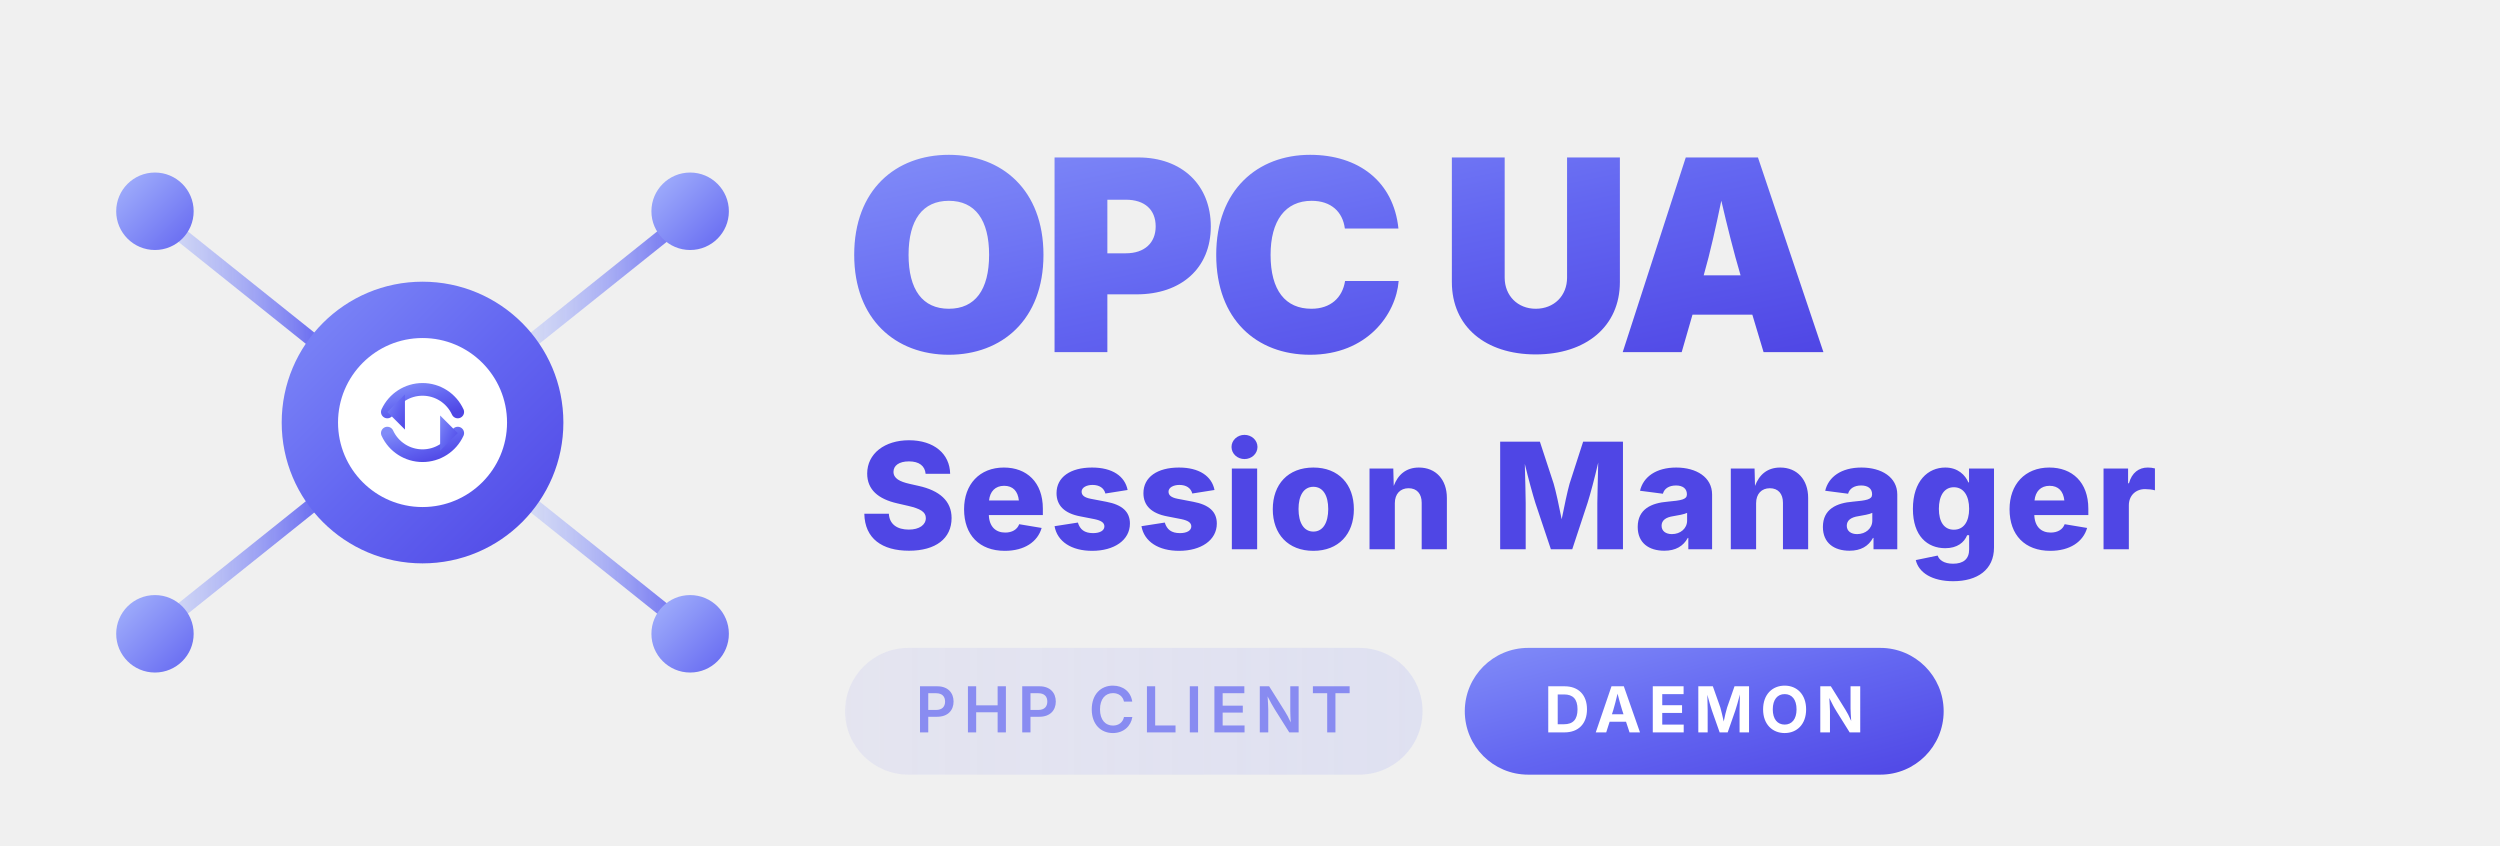
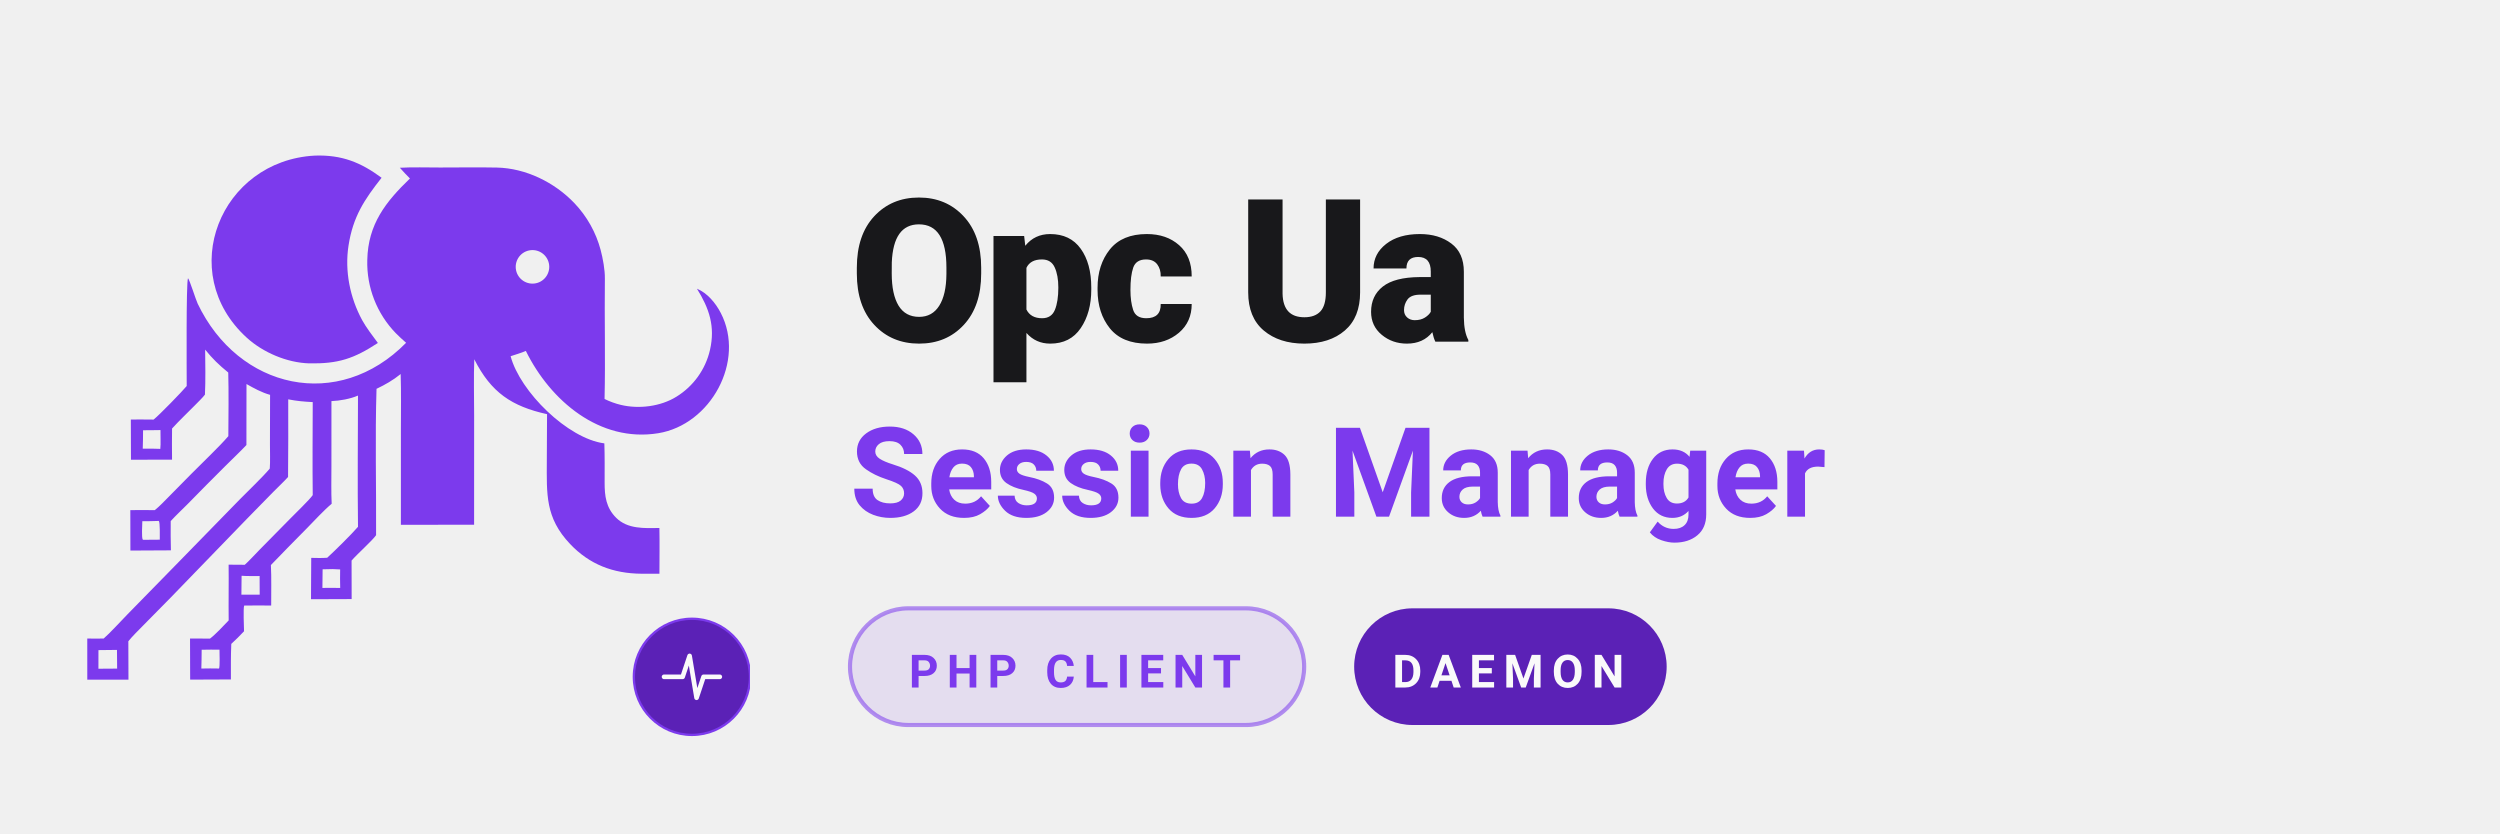
- <svg xmlns="http://www.w3.org/2000/svg" viewBox="0 0 355 120" width="355" height="120">
-   <defs>
-     <linearGradient id="brand" x1="0%" y1="0%" x2="100%" y2="100%">
-       <stop offset="0%" stop-color="#818CF8" />
-       <stop offset="50%" stop-color="#6366F1" />
-       <stop offset="100%" stop-color="#4F46E5" />
-     </linearGradient>
-     <linearGradient id="node" x1="0%" y1="0%" x2="100%" y2="100%">
-       <stop offset="0%" stop-color="#A5B4FC" />
-       <stop offset="100%" stop-color="#6366F1" />
-     </linearGradient>
-     <linearGradient id="line" x1="0%" y1="0%" x2="100%" y2="0%">
-       <stop offset="0%" stop-color="#A5B4FC" stop-opacity="0.4" />
-       <stop offset="100%" stop-color="#6366F1" stop-opacity="0.9" />
-     </linearGradient>
-     <linearGradient id="badge1" x1="0%" y1="0%" x2="100%" y2="0%">
-       <stop offset="0%" stop-color="#6366F1" stop-opacity="0.08" />
-       <stop offset="100%" stop-color="#818CF8" stop-opacity="0.15" />
-     </linearGradient>
-   </defs>
-   <g transform="translate(16, 16)">
-     <line x1="60" y1="32" x2="80" y2="16" stroke="url(#line)" stroke-width="2" stroke-linecap="round" />
-     <line x1="60" y1="56" x2="80" y2="72" stroke="url(#line)" stroke-width="2" stroke-linecap="round" />
-     <line x1="28" y1="32" x2="8" y2="16" stroke="url(#line)" stroke-width="2" stroke-linecap="round" />
-     <line x1="28" y1="56" x2="8" y2="72" stroke="url(#line)" stroke-width="2" stroke-linecap="round" />
-     <circle cx="44" cy="44" r="20" fill="url(#brand)" />
-     <circle cx="44" cy="44" r="12" fill="white" />
-     <circle cx="82" cy="14" r="5.5" fill="url(#node)" />
-     <circle cx="82" cy="74" r="5.5" fill="url(#node)" />
-     <circle cx="6" cy="14" r="5.5" fill="url(#node)" />
-     <circle cx="6" cy="74" r="5.5" fill="url(#node)" />
-     <path d="M 49 42.5 A 5.5 5.5 0 0 0 39 42.5" fill="none" stroke="url(#brand)" stroke-width="1.8" stroke-linecap="round" />
-     <path d="M 39 42.5 L 41.5 40 L 41.5 45 Z" fill="url(#brand)" />
-     <path d="M 39 45.5 A 5.5 5.5 0 0 0 49 45.5" fill="none" stroke="url(#brand)" stroke-width="1.8" stroke-linecap="round" />
-     <path d="M 49 45.5 L 46.5 43 L 46.5 48 Z" fill="url(#brand)" />
+ <svg xmlns="http://www.w3.org/2000/svg" width="600" height="200" viewBox="0 0 600 200">
+   <svg x="20" y="20" width="160" height="160" viewBox="236 229 574 574">
+     <defs>
+       <mask id="cutouts" maskUnits="userSpaceOnUse" x="236" y="229" width="574" height="574">
+         <rect x="236" y="229" width="574" height="574" fill="white" />
+         <path fill="black" d="M619.618 372.914C627.415 371.2 635.123 376.141 636.822 383.941C638.521 391.742 633.565 399.441 625.761 401.124C617.978 402.803 610.306 397.864 608.612 390.085C606.918 382.305 611.842 374.623 619.618 372.914Z" />
+         <path fill="black" d="M249.02 717.001L264.969 716.824L265.105 732.919L248.992 733.027C249.066 727.737 249.012 722.304 249.02 717.001Z" />
+         <path fill="black" d="M337.884 716.685C342.891 716.534 348.206 716.604 353.238 716.586C353.258 719.136 353.693 731.506 352.834 732.844C347.76 732.736 342.685 732.743 337.612 732.866C337.842 727.777 337.79 721.858 337.884 716.685Z" />
+         <path fill="black" d="M372.261 652.986C376.872 653.36 383.045 653.203 387.774 653.214C387.735 658.522 387.82 663.963 387.845 669.283L372.098 669.284L372.261 652.986Z" />
+         <path fill="black" d="M450.732 647.235L457.119 647.532C456.932 652.779 457.088 658.203 457.162 663.466L449.213 663.39L441.844 663.451L442.02 647.421L450.732 647.235Z" />
+         <path fill="black" d="M300.999 605.764C302.133 607.16 301.801 619.237 301.826 621.916L287.516 622.03L287.125 621.79C286.069 620.116 286.714 608.775 286.791 606.033C291.528 606.039 296.265 605.949 300.999 605.764Z" />
+         <path fill="black" d="M287.424 527.696C292.289 527.738 297.534 527.595 302.424 527.544C302.318 532.34 302.801 539.208 302.272 543.727C297.452 543.436 292.025 543.552 287.154 543.55C287.392 538.451 287.375 532.831 287.424 527.696Z" />
+       </mask>
+     </defs>
+     <g mask="url(#cutouts)">
+       <path fill="#7C3AED" d="M508.526 301.692C518.464 301.076 532.852 301.47 543.15 301.479C559.15 301.493 576.102 301.178 592.027 301.521C616.978 302.057 641.774 314.259 658.886 332.24C669.629 343.543 677.366 357.359 681.391 372.424C683.345 379.859 685.141 389.46 685.047 397.177C684.628 431.614 685.585 466.356 684.773 500.768C689.267 502.994 693.995 504.709 698.871 505.882C714.32 509.575 733.022 507.292 746.635 498.821C761.265 489.825 771.676 475.337 775.537 458.601C780.198 438.288 774.866 422.727 764.318 405.826C773.348 409.586 780.413 418.171 784.839 426.715C806.298 468.138 776.167 522.962 730.927 530.269C680.586 538.4 638.086 502.236 617.005 459.401C613.579 460.934 607.617 462.713 603.889 463.946C612.006 494.435 653.006 534.884 684.599 538.999C684.969 550.017 684.848 561.627 684.829 572.764C684.809 584.385 686.04 594.362 694.762 603.061C704.582 612.854 718.911 612.049 731.993 611.86C732.252 624.738 732.034 638.295 732.02 651.223L716.508 651.227C692.146 651.023 671.844 643.287 655.076 625.609C633.584 602.951 635.008 582.577 635.058 554.254C635.053 540.788 635.118 527.321 635.253 513.855C604.758 507.056 587.046 495.2 572.605 466.584C572.005 481.468 572.482 500.011 572.482 515.117L572.456 609.023L509.406 609.127L509.428 527.211C509.438 511.474 509.734 494.922 509.22 479.296C502.637 484.646 496.043 488.383 488.44 492.018C487.135 532.584 488.3 577.153 488.056 618.047C484.779 622.767 472.039 634.04 466.954 639.905L467.022 673.059L432.021 673.186C432.01 661.314 432.077 649.442 432.22 637.571C436.993 637.674 441.203 637.809 445.983 637.47C452.572 631.466 466.738 617.475 472.484 610.843C472.004 573.483 472.435 535.268 472.481 497.834C465.802 500.725 456.872 502.334 449.625 502.604L449.603 559.033C449.598 569.155 449.324 581.016 449.819 591.003C443.541 596.143 434.432 606.006 428.497 612.069C418.085 622.554 407.75 633.117 397.495 643.756C398.076 654.998 397.69 667.223 397.746 678.606C390.098 678.512 382.321 678.598 374.662 678.615L374.447 678.803C373.635 680.787 374.245 697.429 374.364 700.77C370.6 704.844 367.427 707.87 363.393 711.632C362.943 721.949 363.044 731.935 363.058 742.259L327.978 742.404L327.868 707.011L345.06 707.082C349.619 703.703 357.027 695.707 361.139 691.434C360.933 675.451 361.293 659.497 361.086 643.432C365.693 643.407 370.385 643.492 375 643.53C378.926 640.009 383.844 634.532 387.727 630.602C396.633 621.675 405.483 612.691 414.276 603.653C417.882 599.961 431.187 587.095 433.512 583.544C433.193 557.059 433.46 529.999 433.506 503.471C425.54 503.011 420.225 502.603 412.409 501.089C412.504 523.373 412.457 545.658 412.268 567.943C408.693 571.894 403.62 576.664 399.738 580.588L376.832 603.98L311.001 671.98L287.32 695.994C283.466 699.928 278.083 705.176 274.754 709.372L274.862 742.446L239.401 742.436L239.389 707.008C244.101 707.144 248.816 707.145 253.529 707.011C258.447 702.855 269.044 691.272 274.048 686.159L317.58 641.676L370.639 587.298C377.859 579.913 390.428 568.017 396.522 560.705C396.998 555.202 396.658 545.661 396.673 539.762L396.787 497.209C389.692 495.268 382.843 491.503 376.476 487.894L376.416 540.427C370.869 546.323 364.047 552.707 358.229 558.523C347.333 569.364 336.515 580.283 325.774 591.278C320.843 596.25 315.988 600.716 311.233 605.902C311.133 614.301 311.189 622.7 311.403 631.097L276.531 631.277L276.46 596.471C283.399 596.331 290.566 596.449 297.524 596.485C301.39 593.432 306.181 588.336 309.782 584.709L329.056 565.168C338.421 555.646 352.671 542.29 360.849 532.791C360.94 515.742 361.251 494.762 360.773 478.005C352.646 471.362 347.428 466.332 340.885 458.282C341.022 470.381 341.295 485.04 340.708 497.011C338.883 499.5 334.27 503.946 332.02 506.25C325.503 512.927 318.657 519.271 312.393 526.208C312.276 535.155 312.272 544.102 312.381 553.049L277.007 553.056L276.899 518.45C283.34 518.356 290.026 518.475 296.486 518.507C300.985 515.058 321.443 493.992 325.005 489.614C325.02 479.545 324.439 400.774 326.105 396.771C327.43 397.934 332.831 415.296 334.42 418.631C369.606 492.484 455.516 511.83 513.905 452.39C510.898 449.717 507.787 446.963 504.99 444.074C488.662 427.236 479.824 404.519 480.481 381.074C481.121 350.273 496.349 331.033 517.208 310.924C514.047 307.815 511.481 304.991 508.526 301.692Z" />
+       <path fill="#7C3AED" d="M435.37 291.216C458.422 290.471 474.641 296.883 492.791 310.302C477.907 329.183 468.189 343.784 464.329 368.703C460.95 390.519 465.547 413.479 476.036 432.833C479.477 439.181 485.253 446.638 489.598 452.545C468.847 466.134 455.424 470.551 430.452 470.109C411.404 469.564 390.73 460.745 376.781 448.065C315.012 391.915 353.971 295.559 435.37 291.216Z" />
+     </g>
+     <g>
+       <circle cx="760" cy="740" r="50" fill="#5B21B6" stroke="#7C3AED" stroke-width="2" />
+       <g fill="none" stroke="#FAFAFA" stroke-width="4" stroke-linecap="round" stroke-linejoin="round">
+         <path d="M 736 740 H 752 L 758 722 L 764 758 L 770 740 H 784" />
+       </g>
+     </g>
+   </svg>
+   <g font-family="system-ui, -apple-system, Segoe UI, Roboto, Inter, sans-serif">
+     <text x="204" y="82" font-size="48" font-weight="800" letter-spacing="-1" fill="#18181B">Opc Ua</text>
+     <text x="204" y="124" font-size="30" font-weight="700" fill="#7C3AED">Session Manager</text>
+     <rect x="204" y="146" width="109" height="28" rx="14" fill="rgba(124,58,237,0.10)" stroke="rgba(124,58,237,0.55)" stroke-width="1" />
+     <text x="258" y="165" font-size="11" font-weight="700" letter-spacing="2" fill="#7C3AED" text-anchor="middle">PHP CLIENT</text>
+     <rect x="325" y="146" width="75" height="28" rx="14" fill="#5B21B6" />
+     <text x="362" y="165" font-size="11" font-weight="700" letter-spacing="2" fill="#FAFAFA" text-anchor="middle">DAEMON</text>
  </g>
-   <text x="120" y="50" font-family="system-ui, -apple-system, 'Segoe UI', sans-serif" font-size="38" font-weight="900" fill="url(#brand)" letter-spacing="-1.5">
-     OPC UA
-   </text>
-   <text x="122" y="78" font-family="system-ui, -apple-system, 'Segoe UI', sans-serif" font-size="21" font-weight="800" fill="#4F46E5" letter-spacing="0.3">
-     Session Manager
-   </text>
-   <rect x="120" y="92" width="82" height="18" rx="9" fill="url(#badge1)" />
-   <text x="161" y="104" font-family="system-ui, -apple-system, 'Segoe UI', sans-serif" font-size="9" font-weight="600" fill="#6366F1" text-anchor="middle" letter-spacing="1" opacity="0.7">
-     PHP CLIENT
-   </text>
-   <rect x="208" y="92" width="68" height="18" rx="9" fill="url(#brand)" />
-   <text x="242" y="104" font-family="system-ui, -apple-system, 'Segoe UI', sans-serif" font-size="9" font-weight="700" fill="white" text-anchor="middle" letter-spacing="1">
-     DAEMON
-   </text>
</svg>
